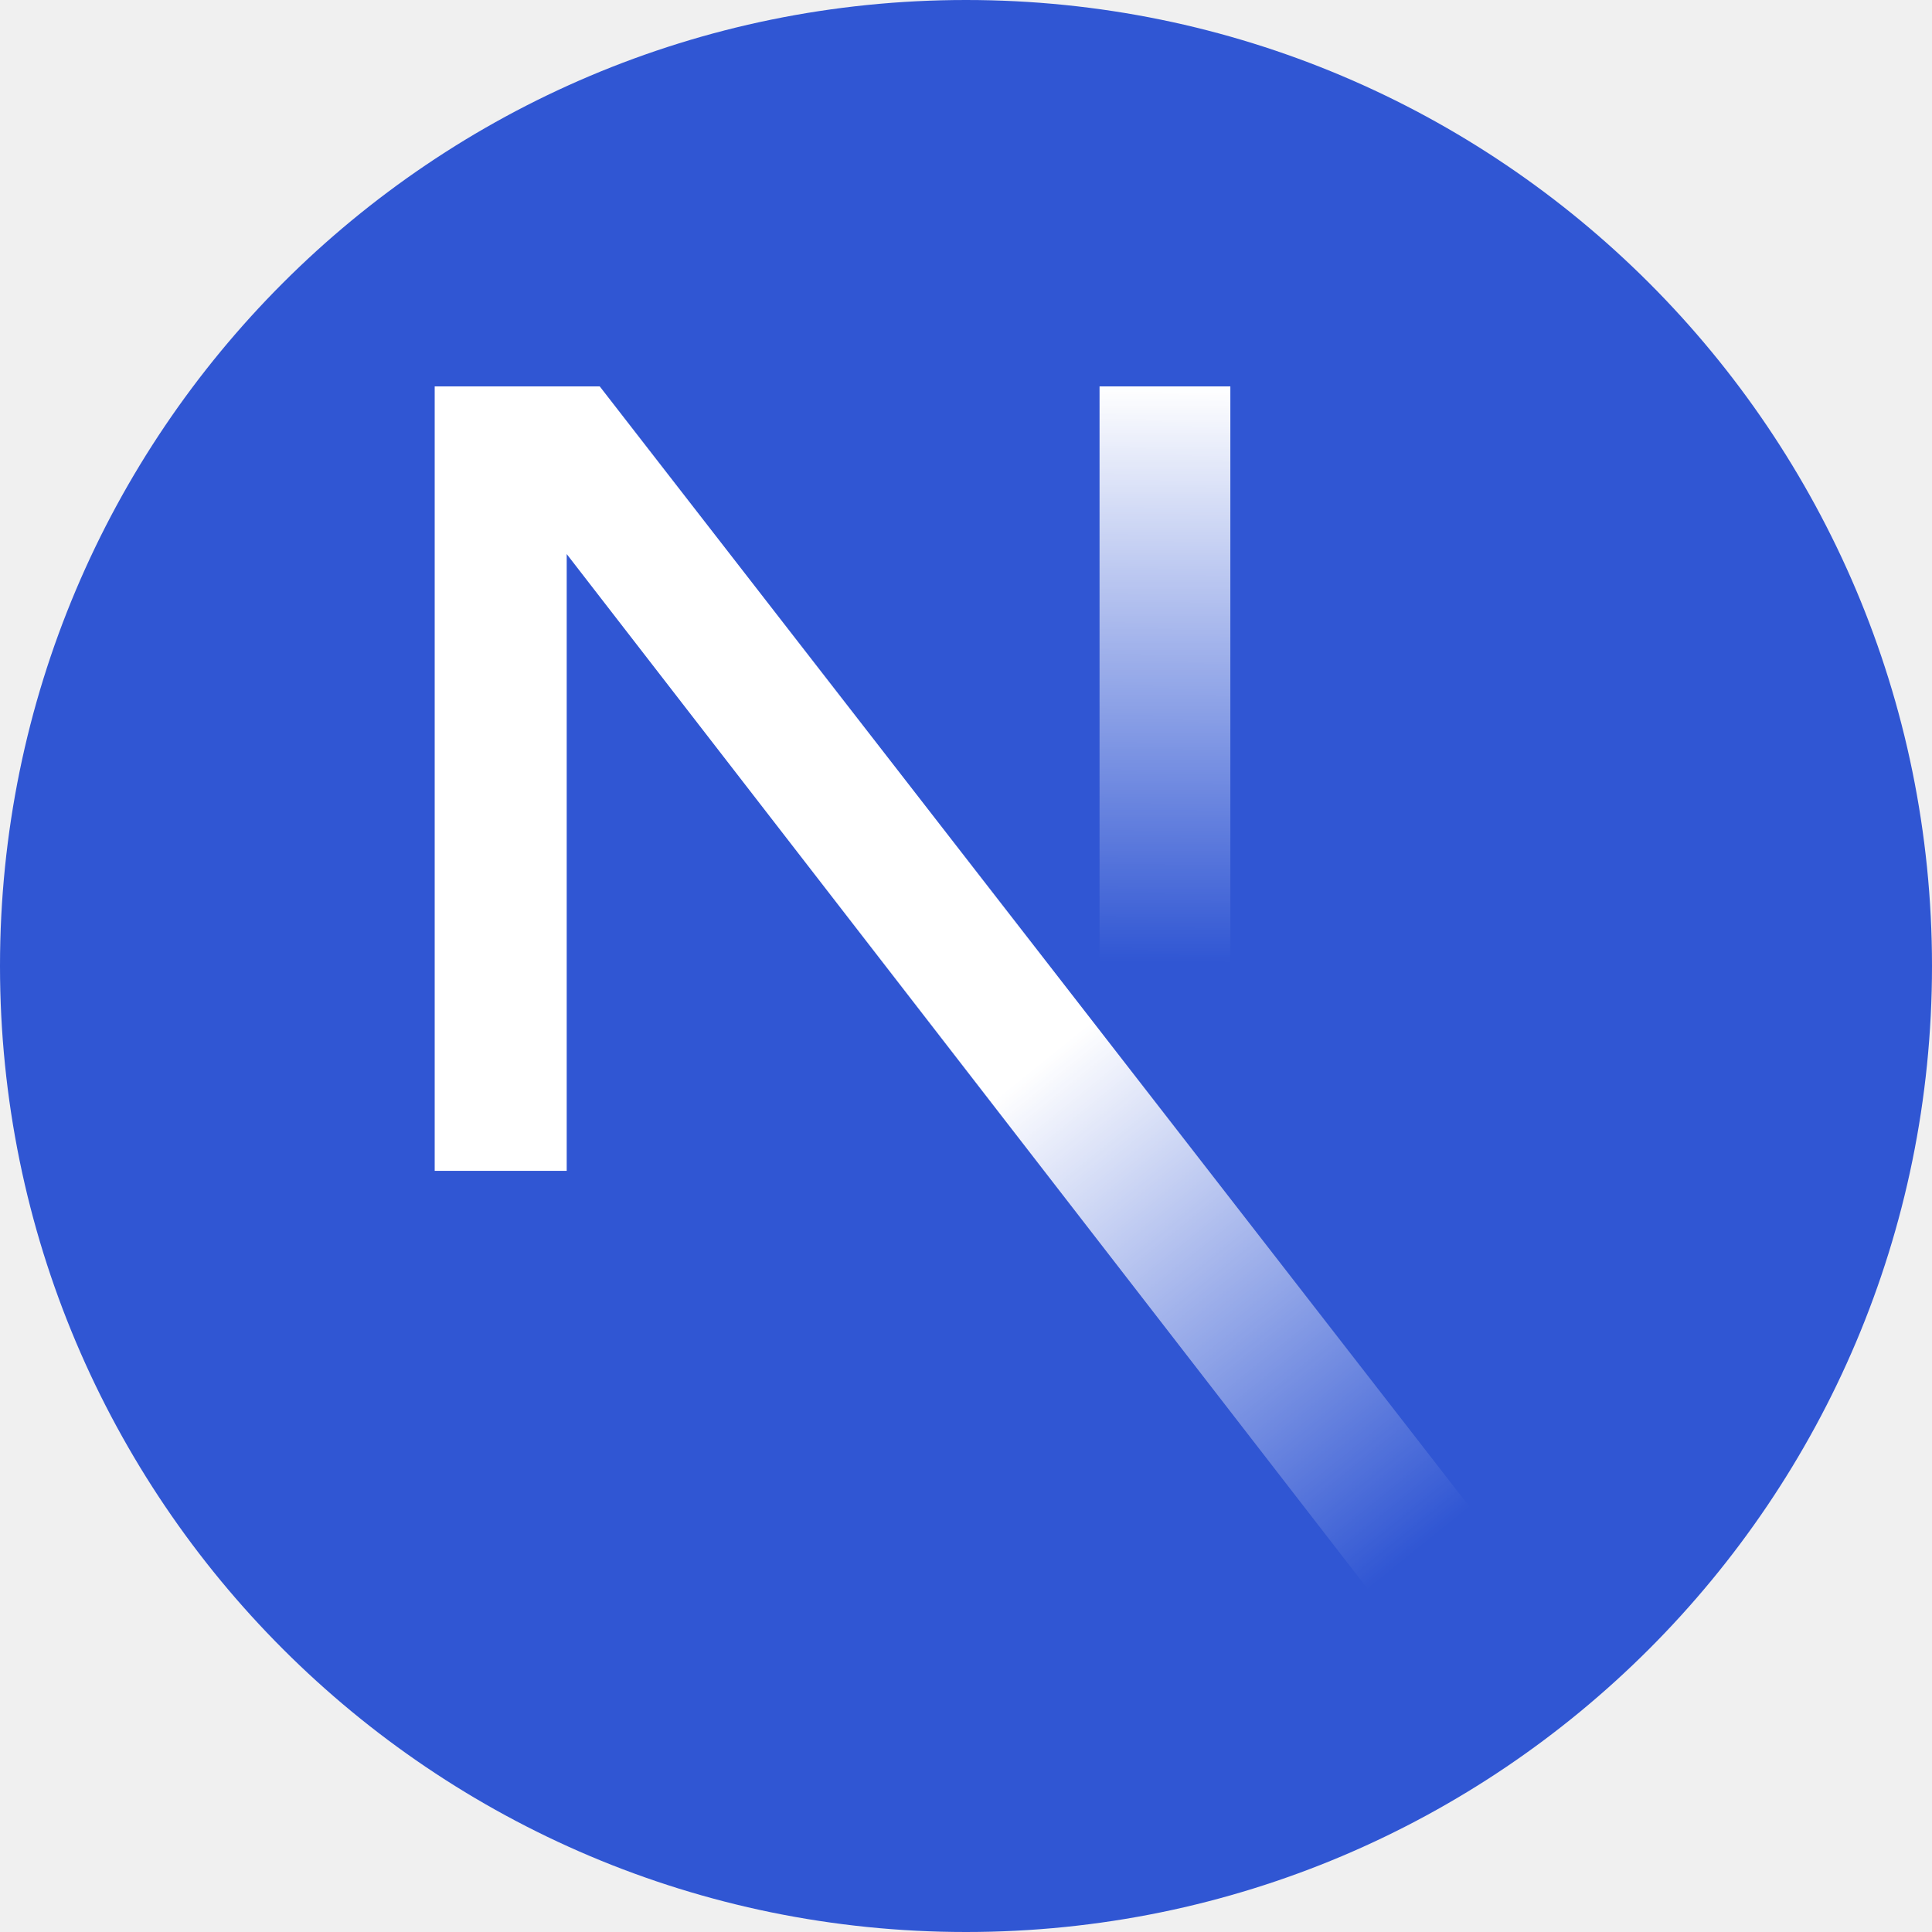
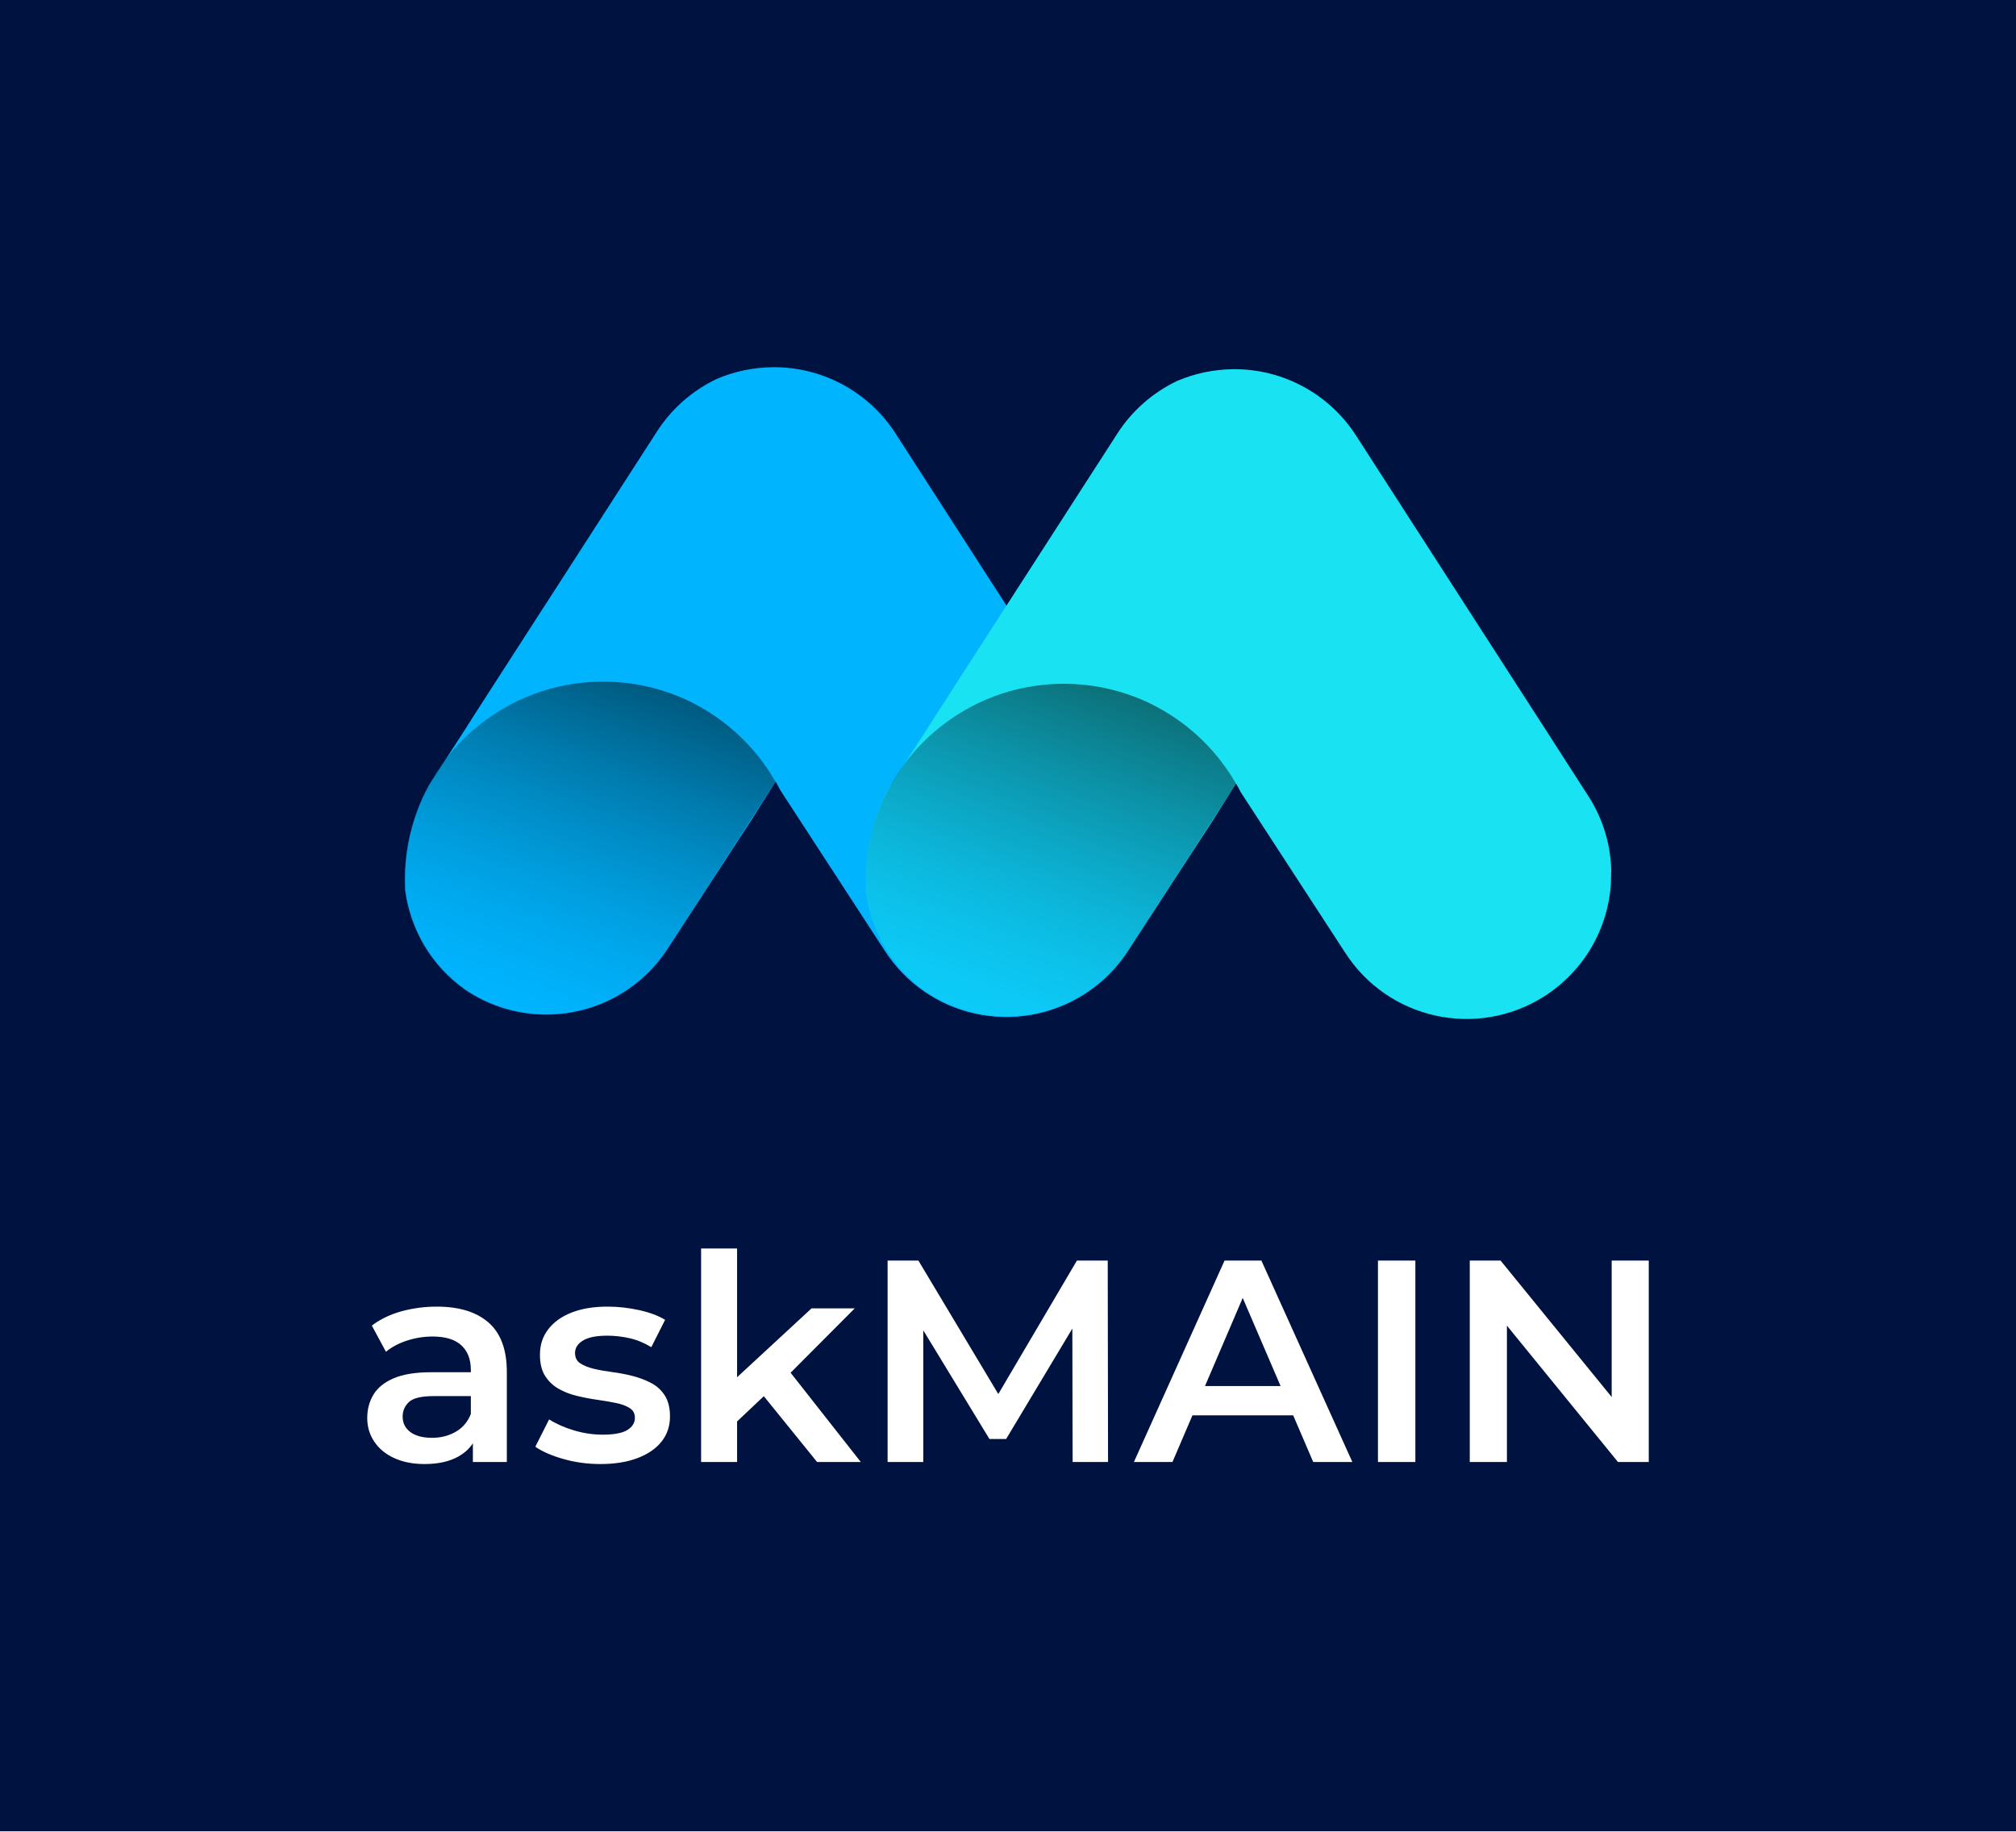
- <svg xmlns="http://www.w3.org/2000/svg" width="40" height="40" viewBox="0 0 40 40" fill="none">
-   <path d="M20 40C31.046 40 40 31.046 40 20C40 8.954 31.046 0 20 0C8.954 0 0 8.954 0 20C0 31.046 8.954 40 20 40Z" fill="#3056D3" />
-   <path d="M30.552 31.36L12.417 8H9V24.241H11.733V11.471L28.406 33.013C29.159 32.51 29.875 31.957 30.552 31.36Z" fill="url(#paint0_linear_309_45)" />
-   <path d="M25.473 8H22.765V24.247H25.473V8Z" fill="url(#paint1_linear_309_45)" />
-   <defs>
-     <linearGradient id="paint0_linear_309_45" x1="21.411" y1="22.104" x2="29.422" y2="32.032" gradientUnits="userSpaceOnUse">
-       <stop stop-color="white" />
-       <stop offset="1" stop-color="white" stop-opacity="0" />
+ <svg xmlns="http://www.w3.org/2000/svg" viewBox="95.36 104 384.28 349.09">
+   <rect height="100%" width="100%" x="95.36" y="104" fill="rgba(0, 18, 63, 1)" />
+   <svg version="1.1" id="Layer_1" x="172.505" y="174" viewBox="136.8 303.798 726.4 392.432" xml:space="preserve" height="124.25" width="230" preserveAspectRatio="xMinYMin" enable-background="new 0 0 1000 1000" style="overflow: visible;">
+     <path class="st0" d="M585.9,607.1c0,1.5,0,3.1-0.1,4.6c0,0.3,0,0.6,0,0.9c0,0.2,0,0.4,0,0.6c-1.6,26.8-15.7,52.5-40,68.1  c-40.5,25.9-94.3,14.1-120.2-26.5l-62.6-96.2c-0.9-1.7-1.7-3.3-2.7-5l-0.2-0.3l-0.2,0.3l-2.1,3.3l-12,19.1l-50.3,77.3  c-20.6,32.2-58.8,46.3-94,37.7c-9.1-2.2-17.9-5.9-26.2-11.2c-0.7-0.4-1.4-0.9-2-1.3c0,0,0,0-0.1-0.1c-20.4-14.4-32.8-36.2-36-59.4  c-0.1-2.2-0.2-4.4-0.2-6.7c0-14.6,2.6-28.5,7.4-41.4c0,0,0,0,0,0c1.9-5.2,4.2-10.2,6.8-15l10.2-15.9l10.9-16.8l6.1-9.6l41.6-64.6  l0.1-0.1l68.5-106.3c9-14,21.6-24.9,36.2-31.8c10.5-4.5,22-6.9,33.8-7c29.9-0.2,57.8,15,73.9,40.2l110.2,171l6.1,9.4l4.6,7.2  l18.9,29.4c9,14,13.4,29.6,13.7,45.1C585.9,606.4,585.9,606.7,585.9,607.1z" style="fill: #00B4FE;" />
+     <linearGradient id="SVGID_1_" gradientUnits="userSpaceOnUse" x1="204.559" y1="692.92" x2="277.318" y2="493.015" style="">
+       <stop offset="0" style="stop-color: #00B4FE;" />
+       <stop offset="8.784914e-02" style="stop-color: #00AFF7;" />
+       <stop offset="0.216" style="stop-color: #00A1E4;" />
+       <stop offset="0.368" style="stop-color: #008BC4;" />
+       <stop offset="0.539" style="stop-color: #006B98;" />
+       <stop offset="0.725" style="stop-color: #00435F;" />
+       <stop offset="0.922" style="stop-color: #00131B;" />
+       <stop offset="0.994" style="stop-color: #000000;" />
    </linearGradient>
-     <linearGradient id="paint1_linear_309_45" x1="24.119" y1="8" x2="24.074" y2="19.932" gradientUnits="userSpaceOnUse">
-       <stop stop-color="white" />
-       <stop offset="1" stop-color="white" stop-opacity="0" />
+     <path class="st1" d="M360,553.3l-64.7,100.2c-20.6,32.2-58.8,46.3-94,37.7c-9.1-2.2-17.9-5.9-26.2-11.2c-0.7-0.4-1.4-0.9-2-1.3  c0,0,0,0-0.1-0.1c-20.4-14.4-32.8-36.2-36-59.4c-0.1-2.2-0.2-4.4-0.2-6.7c0-14.6,2.6-28.5,7.4-41.4c0,0,0,0,0,0  c1.9-5.2,4.2-10.2,6.8-15c3-5.6,6.4-10.9,10.2-15.9c1.9-2.5,4-5,6.1-7.4c2.5-2.8,5.2-5.5,8-8.1c1.1-1,2.2-2,3.3-2.9  c20.9-17.9,48-28.7,77.7-28.7c15.6,0,30.5,3,44.1,8.4c4.3,1.7,8.4,3.6,12.4,5.8c19.5,10.5,35.8,26.3,46.9,45.5L360,553.3z" style="opacity: 0.5; fill: url(#SVGID_1_);" />
+     <path class="st2" d="M863.1,608.3c0,1.5,0,3.1-0.1,4.6c0,0.3,0,0.6,0,0.9c0,0.2,0,0.4,0,0.6c-1.6,26.8-15.7,52.5-40,68.1  c-40.5,25.9-94.3,14.1-120.2-26.5l-62.6-96.2c-0.9-1.7-1.7-3.3-2.7-5l-0.2-0.3l-0.2,0.3l-2.1,3.3l-12,19.1l-50.3,77.3  c-20.6,32.2-58.8,46.3-94,37.7c-9.1-2.2-17.9-5.9-26.2-11.2c-0.7-0.4-1.4-0.9-2-1.3c0,0,0,0-0.1-0.1c-20.4-14.4-32.8-36.2-36-59.4  c-0.1-2.2-0.2-4.4-0.2-6.7c0-14.6,2.6-28.5,7.4-41.4c0,0,0,0,0,0c1.9-5.2,4.2-10.2,6.8-15l10.2-15.9l10.9-16.8l6.1-9.6l41.6-64.6  l0.1-0.1l68.5-106.3c9-14,21.6-24.9,36.2-31.8c10.5-4.5,22-6.9,33.8-7c29.9-0.2,57.8,15,73.9,40.2l110.2,171l6.1,9.4l4.6,7.2  l18.9,29.4c9,14,13.4,29.6,13.7,45.1C863.1,607.7,863.1,608,863.1,608.3z" style="fill: #19E3F2;" />
+     <linearGradient id="SVGID_00000125562533895605240110000012450923354178655621_" gradientUnits="userSpaceOnUse" x1="481.782" y1="694.184" x2="554.541" y2="494.279" style="">
+       <stop offset="0" style="stop-color: #00B4FE;" />
+       <stop offset="8.784914e-02" style="stop-color: #00AFF7;" />
+       <stop offset="0.216" style="stop-color: #00A1E4;" />
+       <stop offset="0.368" style="stop-color: #008BC4;" />
+       <stop offset="0.539" style="stop-color: #006B98;" />
+       <stop offset="0.725" style="stop-color: #00435F;" />
+       <stop offset="0.922" style="stop-color: #00131B;" />
+       <stop offset="0.994" style="stop-color: #000000;" />
    </linearGradient>
-   </defs>
+     <path style="opacity: 0.5; fill: url(#SVGID_00000125562533895605240110000012450923354178655621_);" d="M637.3,554.6l-64.7,100.2   c-20.6,32.2-58.8,46.3-94,37.7c-9.1-2.2-17.9-5.9-26.2-11.2c-0.7-0.4-1.4-0.9-2-1.3c0,0,0,0-0.1-0.1c-20.4-14.4-32.8-36.2-36-59.4   c-0.1-2.2-0.2-4.4-0.2-6.7c0-14.6,2.6-28.5,7.4-41.4c0,0,0,0,0,0c1.9-5.2,4.2-10.2,6.8-15c3-5.6,6.4-10.9,10.2-15.9   c1.9-2.5,4-5,6.1-7.4c2.5-2.8,5.2-5.5,8-8.1c1.1-1,2.2-2,3.3-2.9c20.9-17.9,48-28.7,77.7-28.7c15.6,0,30.5,3,44.1,8.4   c4.3,1.7,8.4,3.6,12.4,5.8c19.5,10.5,35.8,26.3,46.9,45.5L637.3,554.6z" />
+   </svg>
+   <svg y="342" viewBox="2.41 12.4 244.28 41.09" x="165.36" height="41.09" width="244.28" style="overflow: visible;">
+     <g fill="#ffffff" fill-opacity="1" style="">
+       <path d="M29.02 53.10L22.55 53.10L22.55 47.18L22.16 45.92L22.16 35.55Q22.16 32.53 20.35 30.86Q18.54 29.18 14.87 29.18L14.87 29.18Q12.40 29.18 10.01 29.95Q7.63 30.72 5.98 32.09L5.98 32.09L3.29 27.10Q5.65 25.29 8.91 24.38Q12.18 23.48 15.69 23.48L15.69 23.48Q22.05 23.48 25.54 26.52Q29.02 29.57 29.02 35.93L29.02 35.93L29.02 53.10ZM13.33 53.49L13.33 53.49Q10.04 53.49 7.57 52.36Q5.10 51.24 3.76 49.23Q2.41 47.23 2.41 44.71L2.41 44.71Q2.41 42.24 3.59 40.27Q4.77 38.29 7.46 37.14Q10.15 35.99 14.59 35.99L14.59 35.99L23.09 35.99L23.09 40.54L15.09 40.54Q11.57 40.54 10.37 41.66Q9.16 42.79 9.16 44.43L9.16 44.43Q9.16 46.30 10.64 47.40Q12.12 48.49 14.76 48.49L14.76 48.49Q17.28 48.49 19.28 47.34Q21.28 46.19 22.16 43.94L22.16 43.94L23.31 48.05Q22.33 50.63 19.78 52.06Q17.23 53.49 13.33 53.49ZM46.85 53.49L46.85 53.49Q43.17 53.49 39.80 52.53Q36.43 51.57 34.45 50.19L34.45 50.19L37.08 44.98Q39.06 46.24 41.80 47.07Q44.54 47.89 47.29 47.89L47.29 47.89Q50.52 47.89 51.98 47.01Q53.43 46.13 53.43 44.65L53.43 44.65Q53.43 43.45 52.44 42.82Q51.46 42.19 49.87 41.86Q48.27 41.53 46.33 41.25Q44.38 40.98 42.43 40.51Q40.48 40.05 38.89 39.14Q37.30 38.24 36.32 36.70Q35.33 35.16 35.33 32.64L35.33 32.64Q35.33 29.84 36.92 27.79Q38.51 25.73 41.39 24.60Q44.27 23.48 48.22 23.48L48.22 23.48Q51.18 23.48 54.20 24.14Q57.22 24.80 59.19 26.00L59.19 26.00L56.56 31.21Q54.47 29.95 52.36 29.49Q50.25 29.02 48.16 29.02L48.16 29.02Q45.04 29.02 43.53 29.95Q42.02 30.88 42.02 32.31L42.02 32.31Q42.02 33.63 43.01 34.29Q44.00 34.94 45.59 35.33Q47.18 35.71 49.12 35.96Q51.07 36.21 52.99 36.70Q54.91 37.19 56.53 38.04Q58.15 38.89 59.14 40.43Q60.12 41.97 60.12 44.43L60.12 44.43Q60.12 47.18 58.51 49.21Q56.89 51.24 53.92 52.36Q50.96 53.49 46.85 53.49ZM78.72 39.88L71.64 46.57L71.81 37.96L87.11 23.81L95.34 23.81L82.34 36.86L78.72 39.88ZM72.91 53.10L66.05 53.10L66.05 12.40L72.91 12.40L72.91 53.10ZM96.49 53.10L88.16 53.10L77.46 39.88L81.79 34.40L96.49 53.10ZM108.40 53.10L101.60 53.10L101.60 14.70L107.47 14.70L124.25 42.73L121.18 42.73L137.69 14.70L143.56 14.70L143.62 53.10L136.87 53.10L136.81 25.29L138.24 25.29L124.20 48.71L121.01 48.71L106.75 25.29L108.40 25.29L108.40 53.10ZM155.90 53.10L148.55 53.10L165.83 14.70L172.85 14.70L190.19 53.10L182.73 53.10L167.86 18.49L170.72 18.49L155.90 53.10ZM181.08 44.21L156.51 44.21L158.43 38.62L179.16 38.62L181.08 44.21ZM202.20 53.10L195.07 53.10L195.07 14.70L202.20 14.70L202.20 53.10ZM219.65 53.10L212.57 53.10L212.57 14.70L218.44 14.70L242.52 44.27L239.62 44.27L239.62 14.70L246.69 14.70L246.69 53.10L240.82 53.10L216.74 23.53L219.65 23.53L219.65 53.10Z" transform="translate(0, 0)" />
+     </g>
+   </svg>
</svg>
